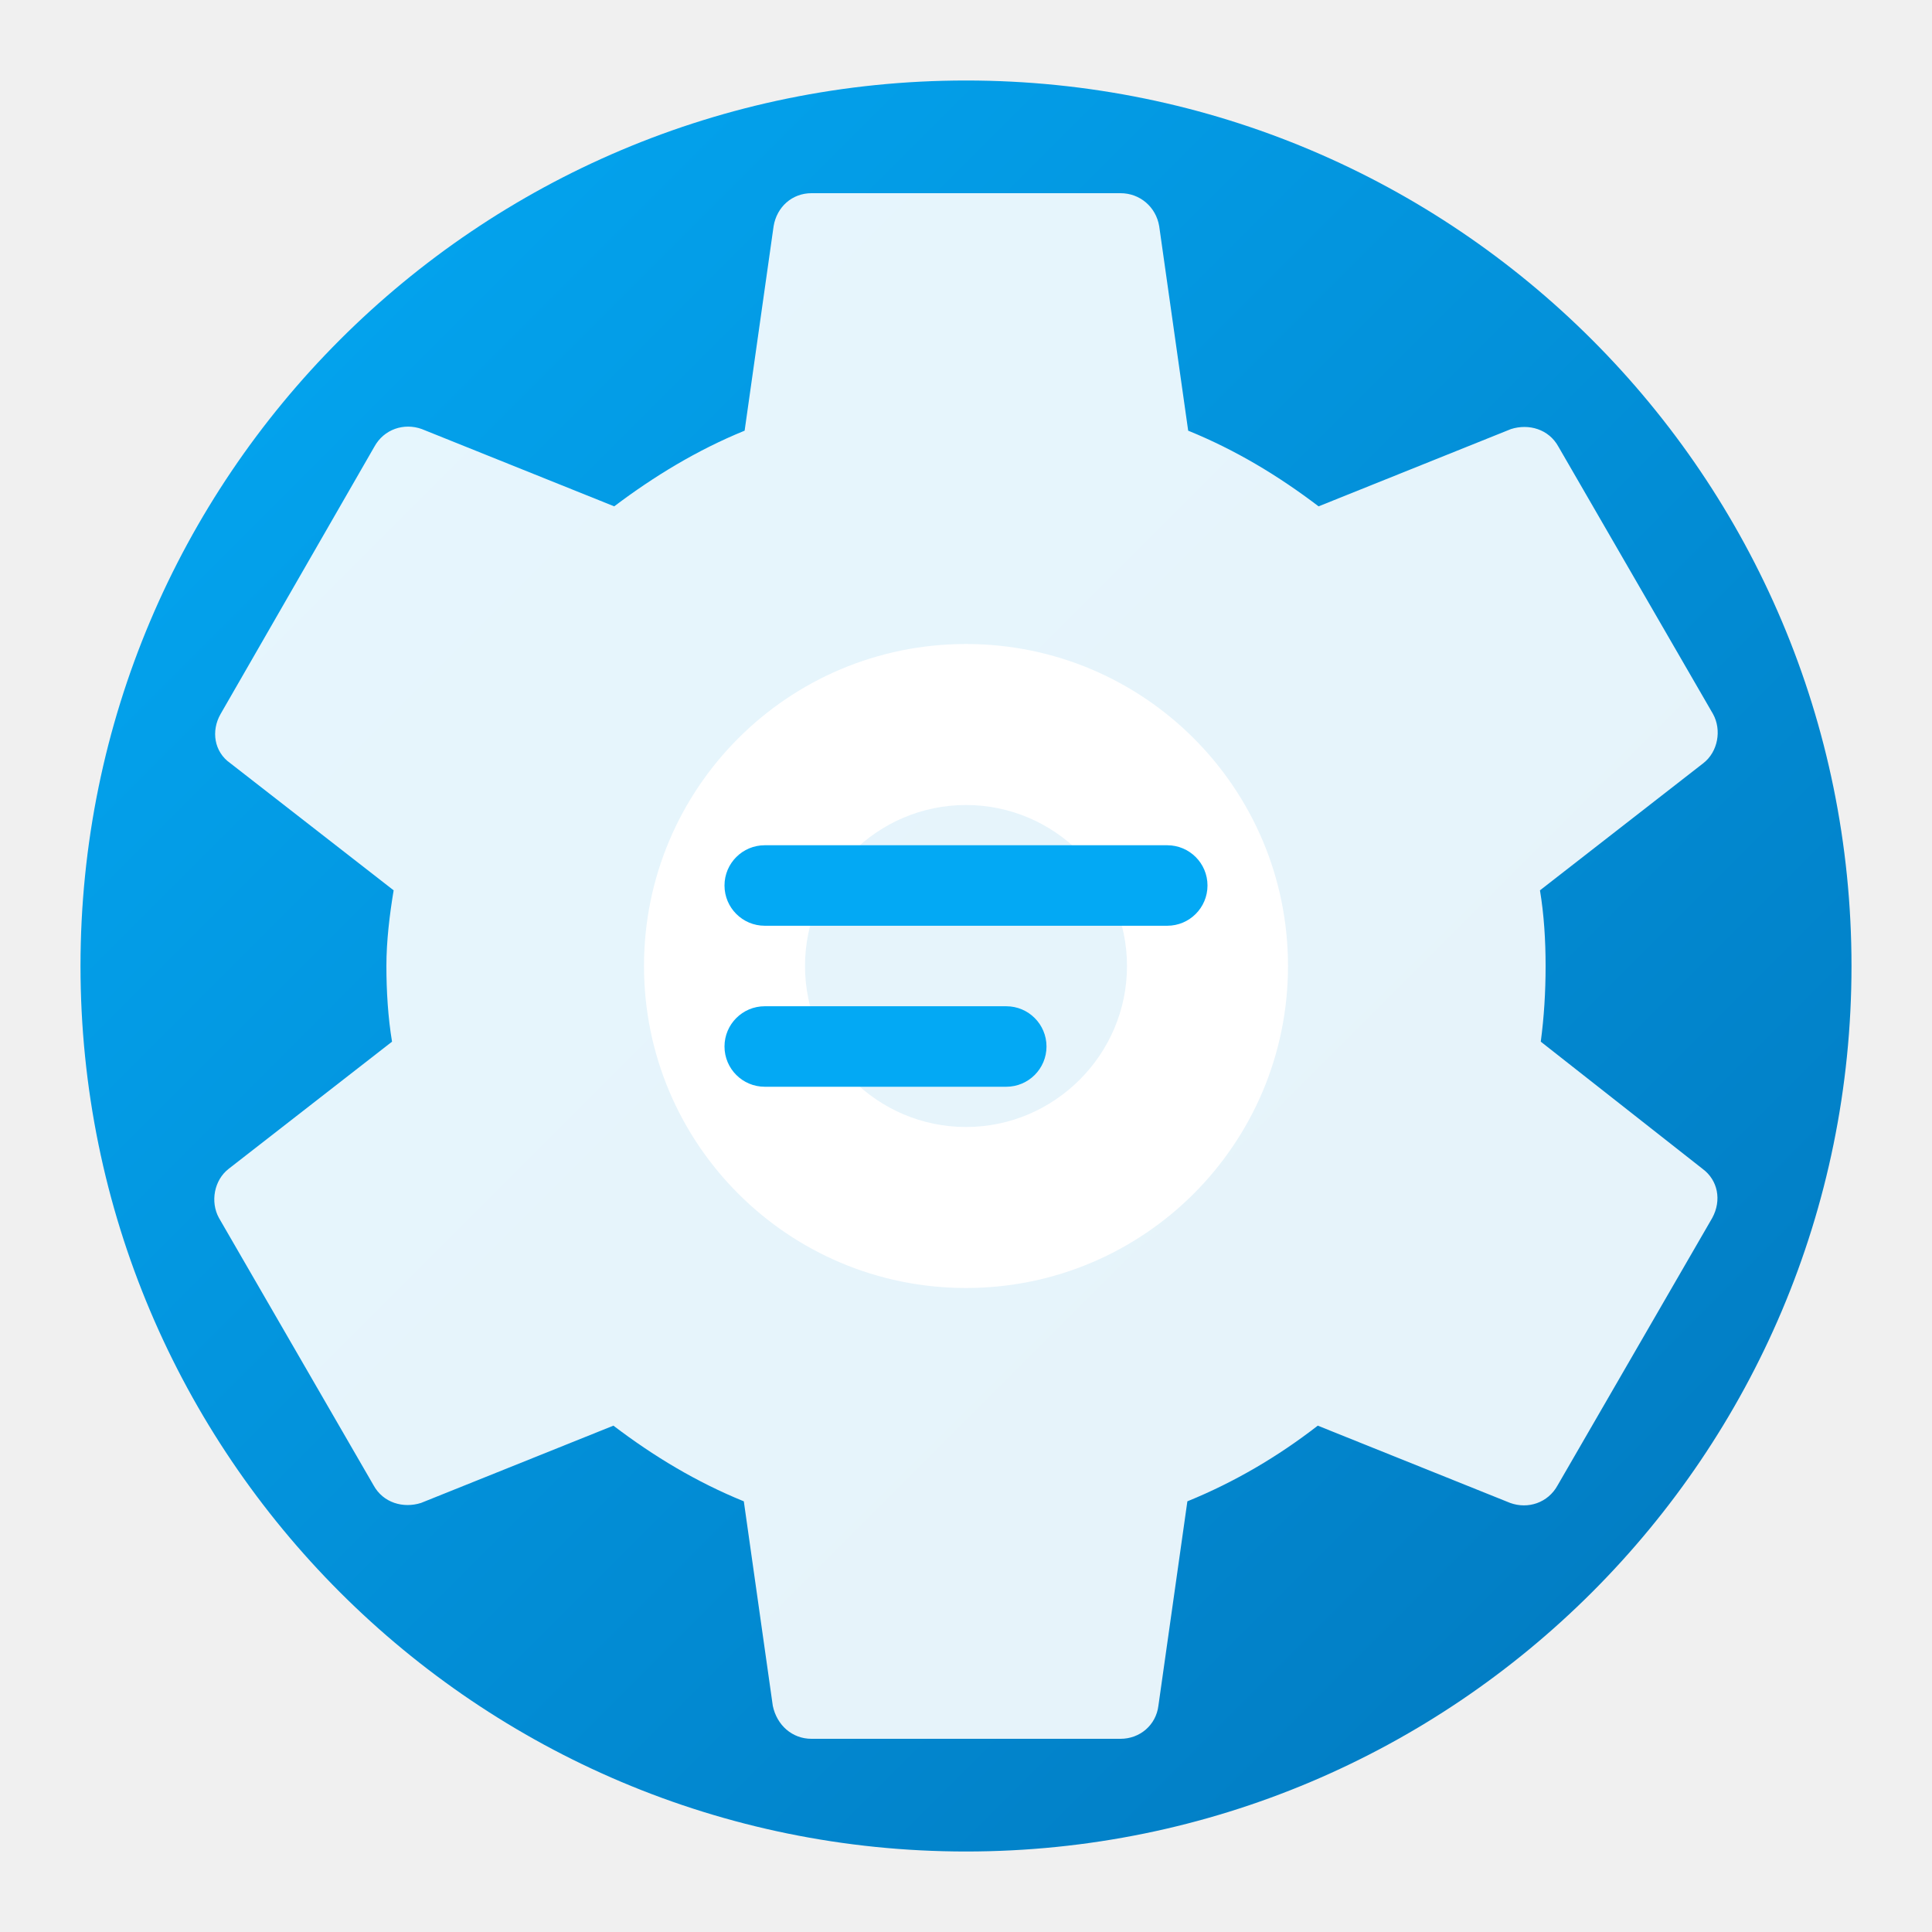
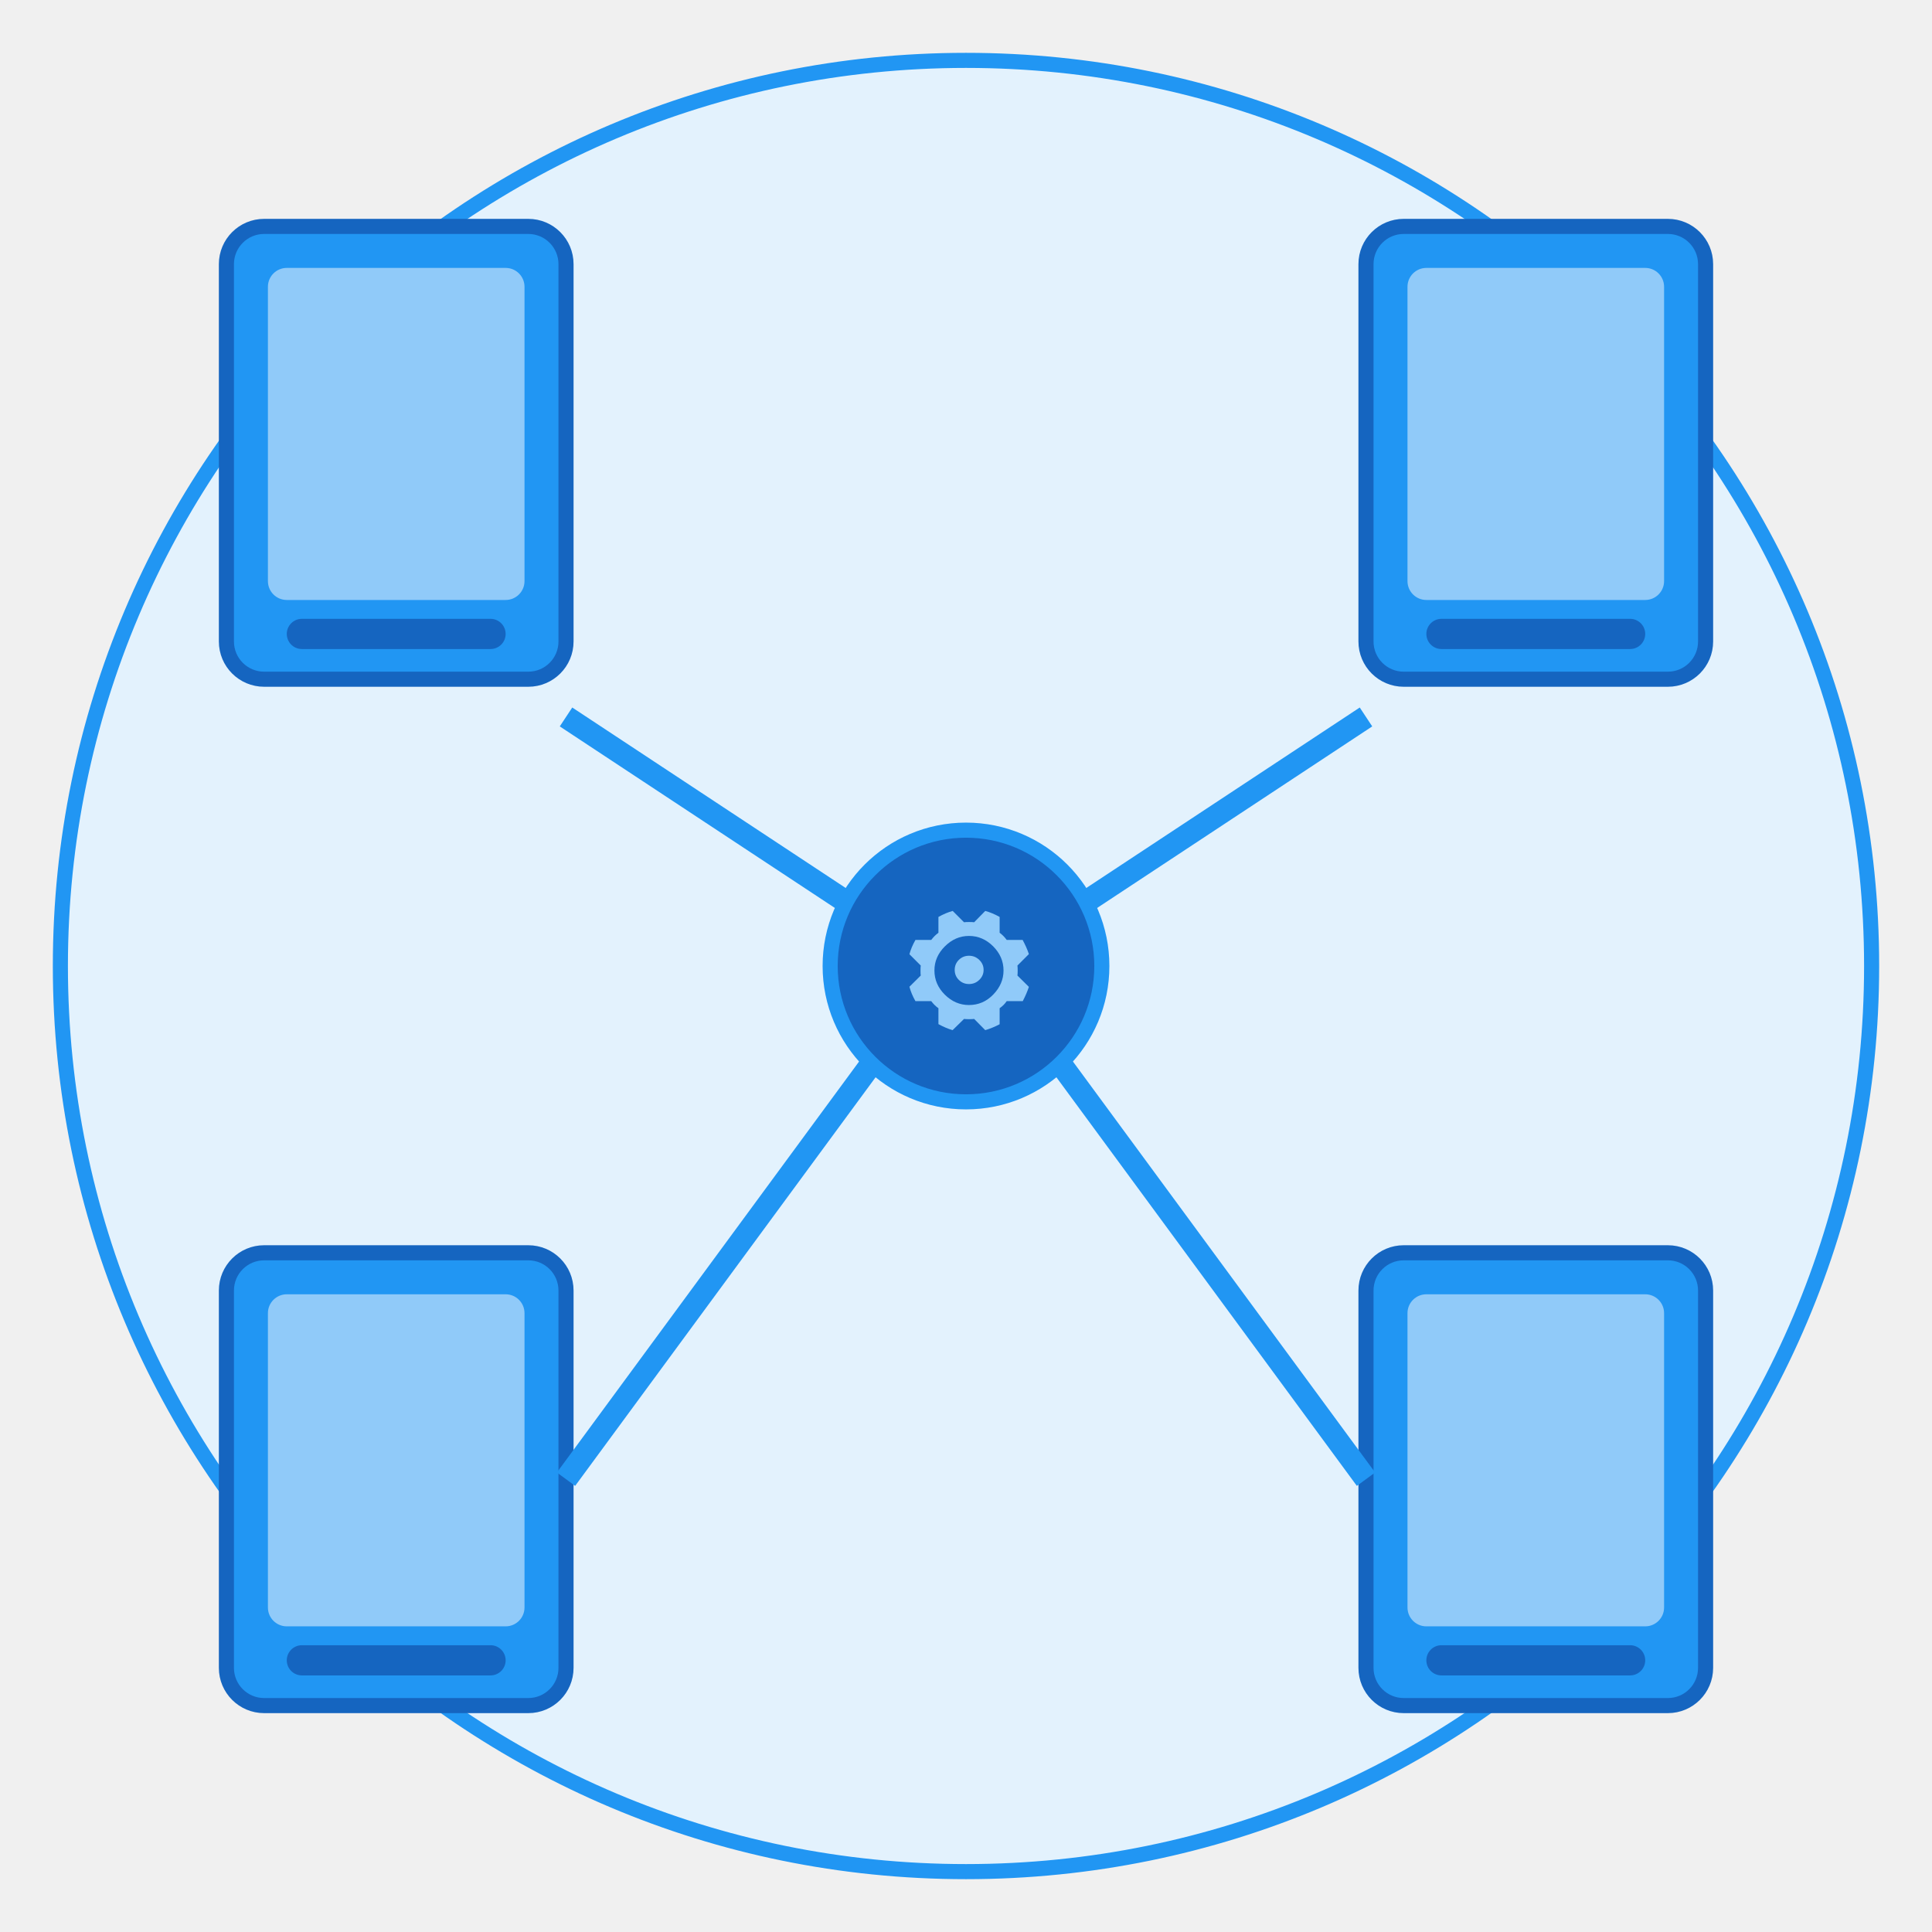
- <svg xmlns="http://www.w3.org/2000/svg" viewBox="0 0 24 24" width="256" height="256">
-   <defs>
-     <linearGradient id="grad1" x1="0%" y1="0%" x2="100%" y2="100%">
-       <stop offset="0%" style="stop-color:#03a9f4;stop-opacity:1" />
-       <stop offset="100%" style="stop-color:#0277bd;stop-opacity:1" />
-     </linearGradient>
-   </defs>
-   <circle cx="12" cy="12" r="11" fill="url(#grad1)" />
-   <path d="M12 8c-2.21 0-4 1.79-4 4s1.79 4 4 4 4-1.79 4-4-1.79-4-4-4zm0 6c-1.1 0-2-.9-2-2s.9-2 2-2 2 .9 2 2-.9 2-2 2z" fill="white" />
-   <path d="M19.14 12.94c.04-.3.06-.61.06-.94 0-.32-.02-.64-.07-.94l2.03-1.58c.18-.14.23-.41.12-.61l-1.92-3.32c-.12-.22-.37-.29-.59-.22l-2.39.96c-.5-.38-1.03-.7-1.62-.94l-.36-2.54c-.04-.24-.24-.41-.48-.41h-3.84c-.24 0-.43.17-.47.41l-.36 2.54c-.59.24-1.13.57-1.62.94l-2.39-.96c-.22-.08-.47 0-.59.22L2.74 8.87c-.12.21-.08.47.12.61l2.03 1.58c-.05.3-.09.63-.09.94s.02.64.07.94l-2.03 1.58c-.18.14-.23.41-.12.61l1.92 3.32c.12.22.37.29.59.22l2.39-.96c.5.38 1.03.7 1.62.94l.36 2.54c.05.24.24.41.48.41h3.84c.24 0 .44-.17.47-.41l.36-2.54c.59-.24 1.13-.56 1.62-.94l2.39.96c.22.08.47 0 .59-.22l1.92-3.32c.12-.22.07-.47-.12-.61l-2.01-1.58z" fill="white" opacity="0.9" />
-   <rect x="9" y="10.5" width="6" height="1" fill="#03a9f4" rx="0.5" />
-   <rect x="9" y="12.5" width="4" height="1" fill="#03a9f4" rx="0.5" />
+ <svg xmlns="http://www.w3.org/2000/svg" viewBox="0 0 256 256">
+   <circle cx="128" cy="128" r="120" fill="#E3F2FD" stroke="#2196F3" stroke-width="2" />
+   <g id="devices">
+     <rect x="30" y="30" width="45" height="60" rx="5" fill="#2196F3" stroke="#1565C0" stroke-width="2" />
+     <rect x="35" y="35" width="35" height="45" rx="3" fill="#90CAF9" stroke="#2196F3" stroke-width="1" />
+     <rect x="38" y="82" width="29" height="4" rx="2" fill="#1565C0" />
+     <rect x="181" y="30" width="45" height="60" rx="5" fill="#2196F3" stroke="#1565C0" stroke-width="2" />
+     <rect x="186" y="35" width="35" height="45" rx="3" fill="#90CAF9" stroke="#2196F3" stroke-width="1" />
+     <rect x="189" y="82" width="29" height="4" rx="2" fill="#1565C0" />
+     <rect x="30" y="166" width="45" height="60" rx="5" fill="#2196F3" stroke="#1565C0" stroke-width="2" />
+     <rect x="35" y="171" width="35" height="45" rx="3" fill="#90CAF9" stroke="#2196F3" stroke-width="1" />
+     <rect x="38" y="218" width="29" height="4" rx="2" fill="#1565C0" />
+     <rect x="181" y="166" width="45" height="60" rx="5" fill="#2196F3" stroke="#1565C0" stroke-width="2" />
+     <rect x="186" y="171" width="35" height="45" rx="3" fill="#90CAF9" stroke="#2196F3" stroke-width="1" />
+     <rect x="189" y="218" width="29" height="4" rx="2" fill="#1565C0" />
+     <line x1="75" y1="95" x2="125" y2="128" stroke="#2196F3" stroke-width="3" />
+     <line x1="181" y1="95" x2="131" y2="128" stroke="#2196F3" stroke-width="3" />
+     <line x1="75" y1="196" x2="125" y2="128" stroke="#2196F3" stroke-width="3" />
+     <line x1="181" y1="196" x2="131" y2="128" stroke="#2196F3" stroke-width="3" />
+     <circle cx="128" cy="128" r="18" fill="#1565C0" stroke="#2196F3" stroke-width="2" />
+     <text x="128" y="135" font-size="20" font-weight="bold" fill="#90CAF9" text-anchor="middle">⚙</text>
+   </g>
</svg>
